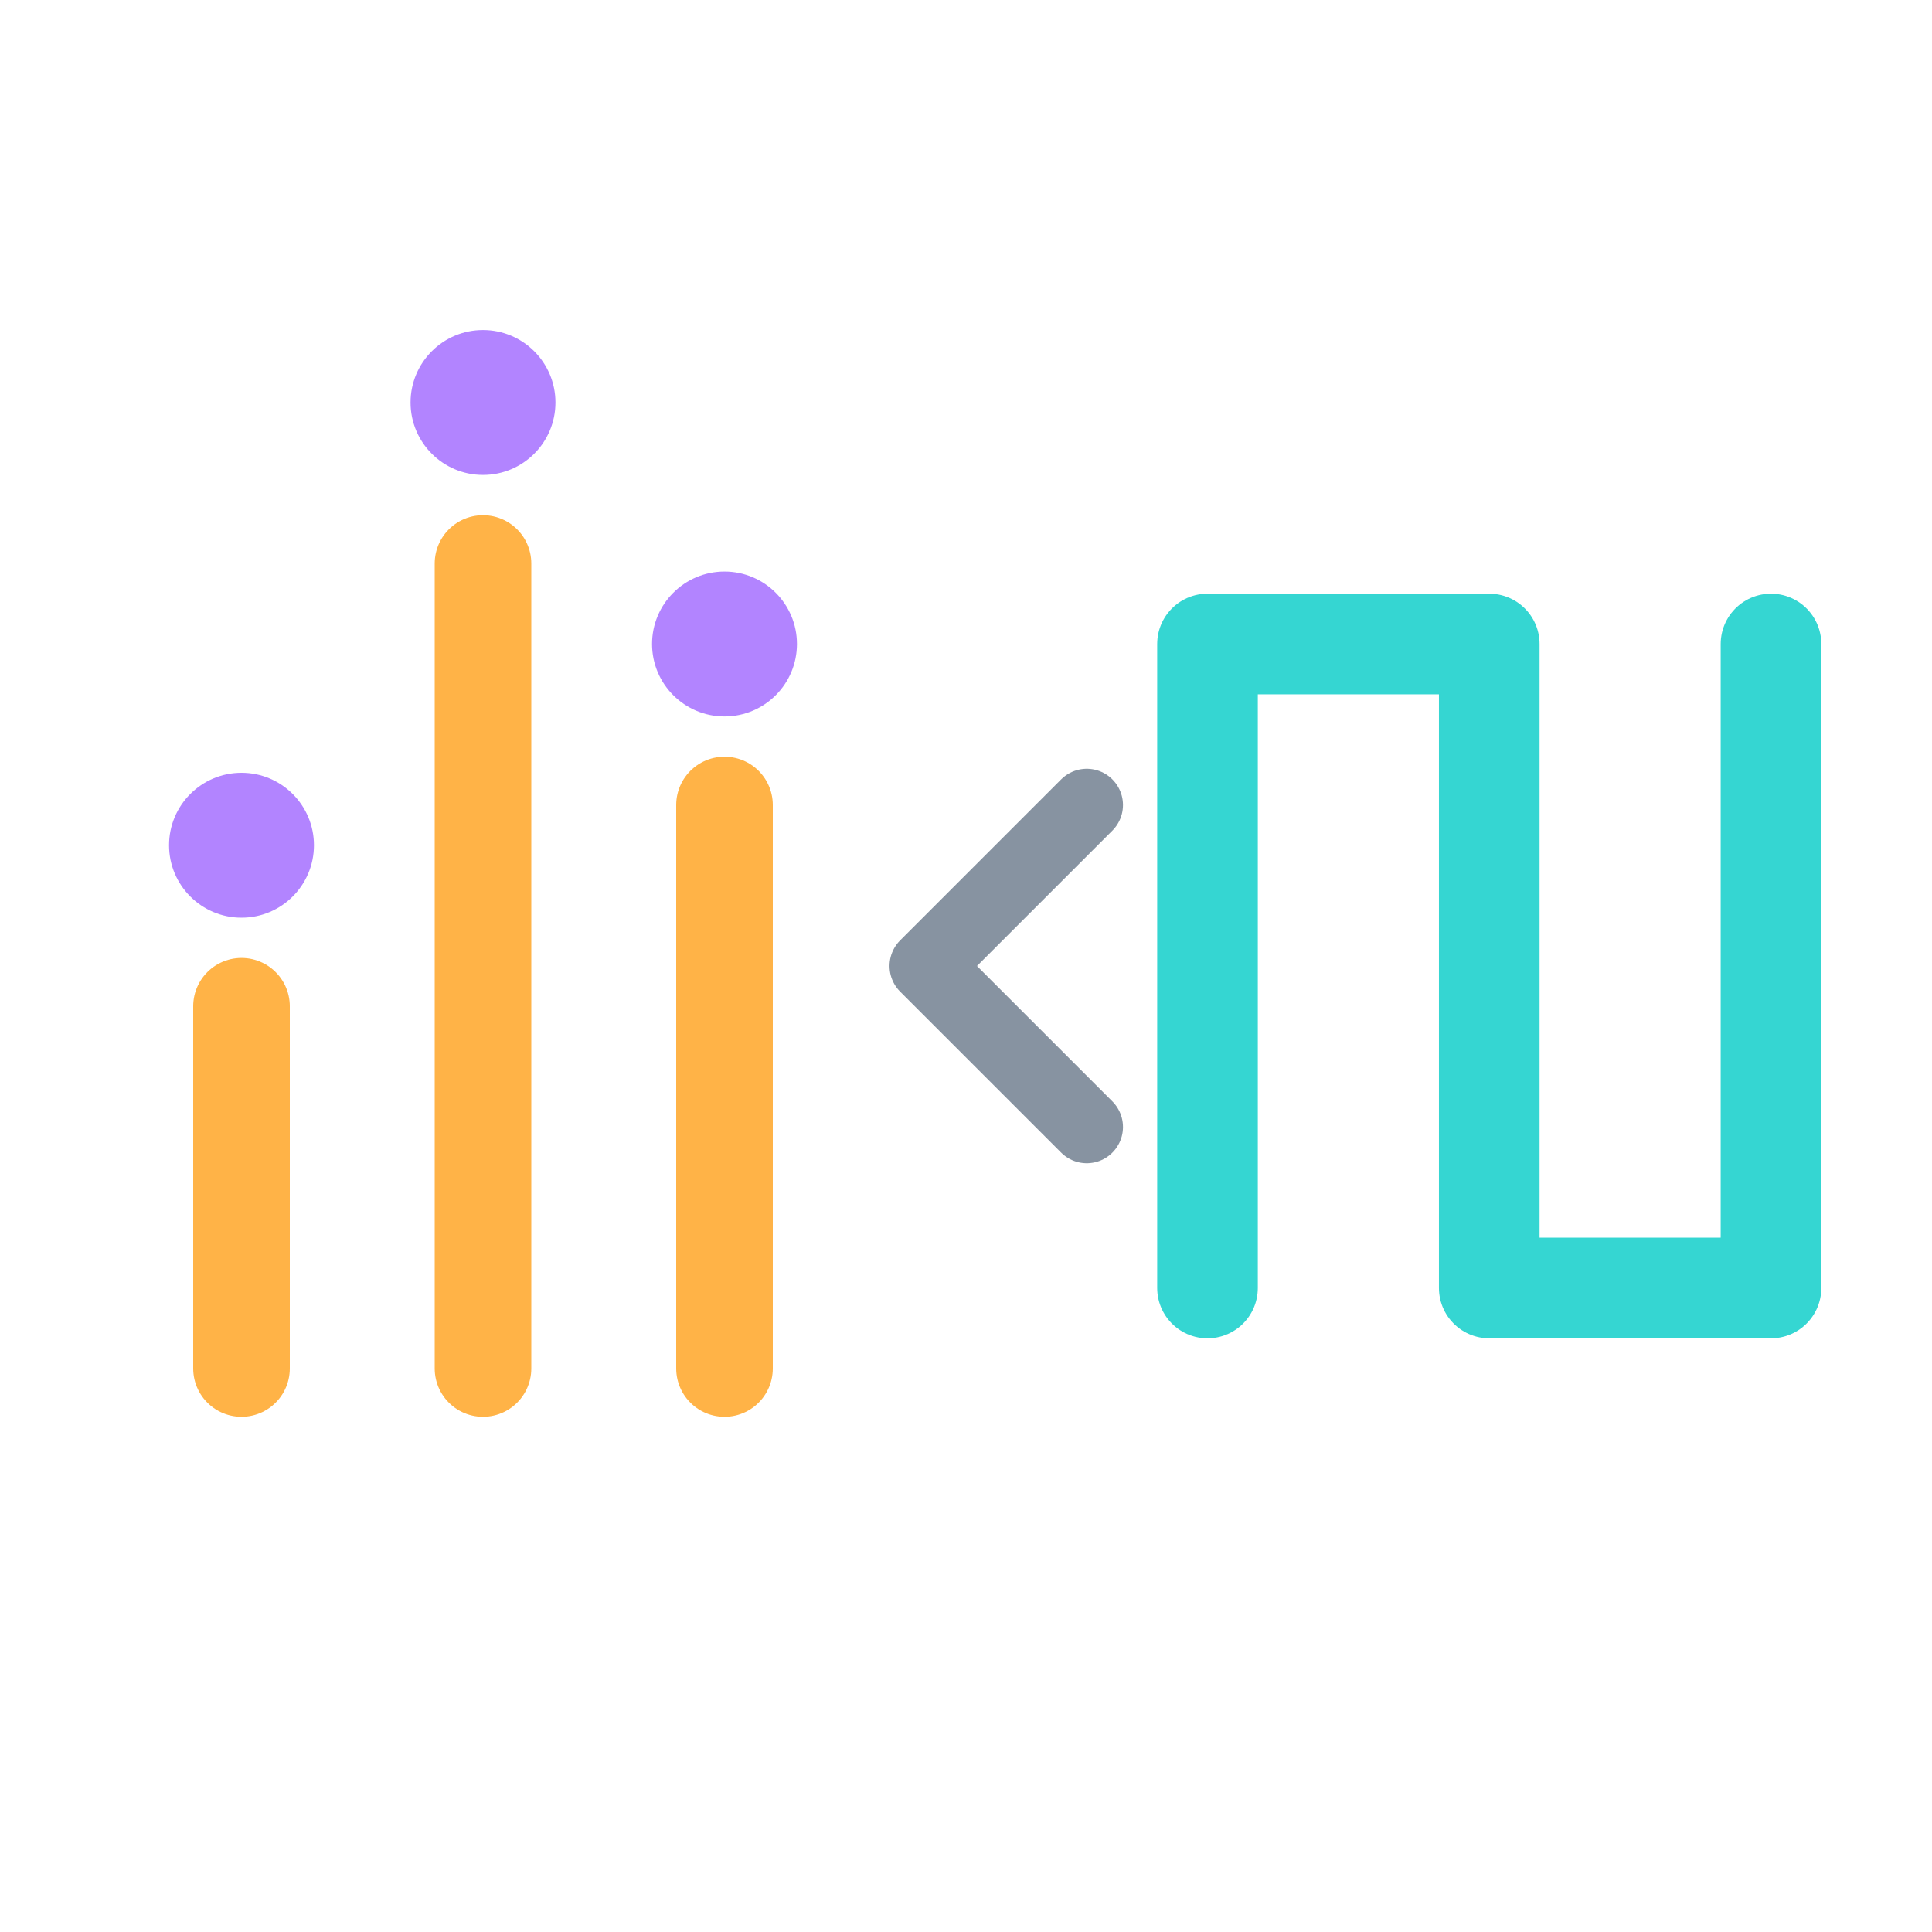
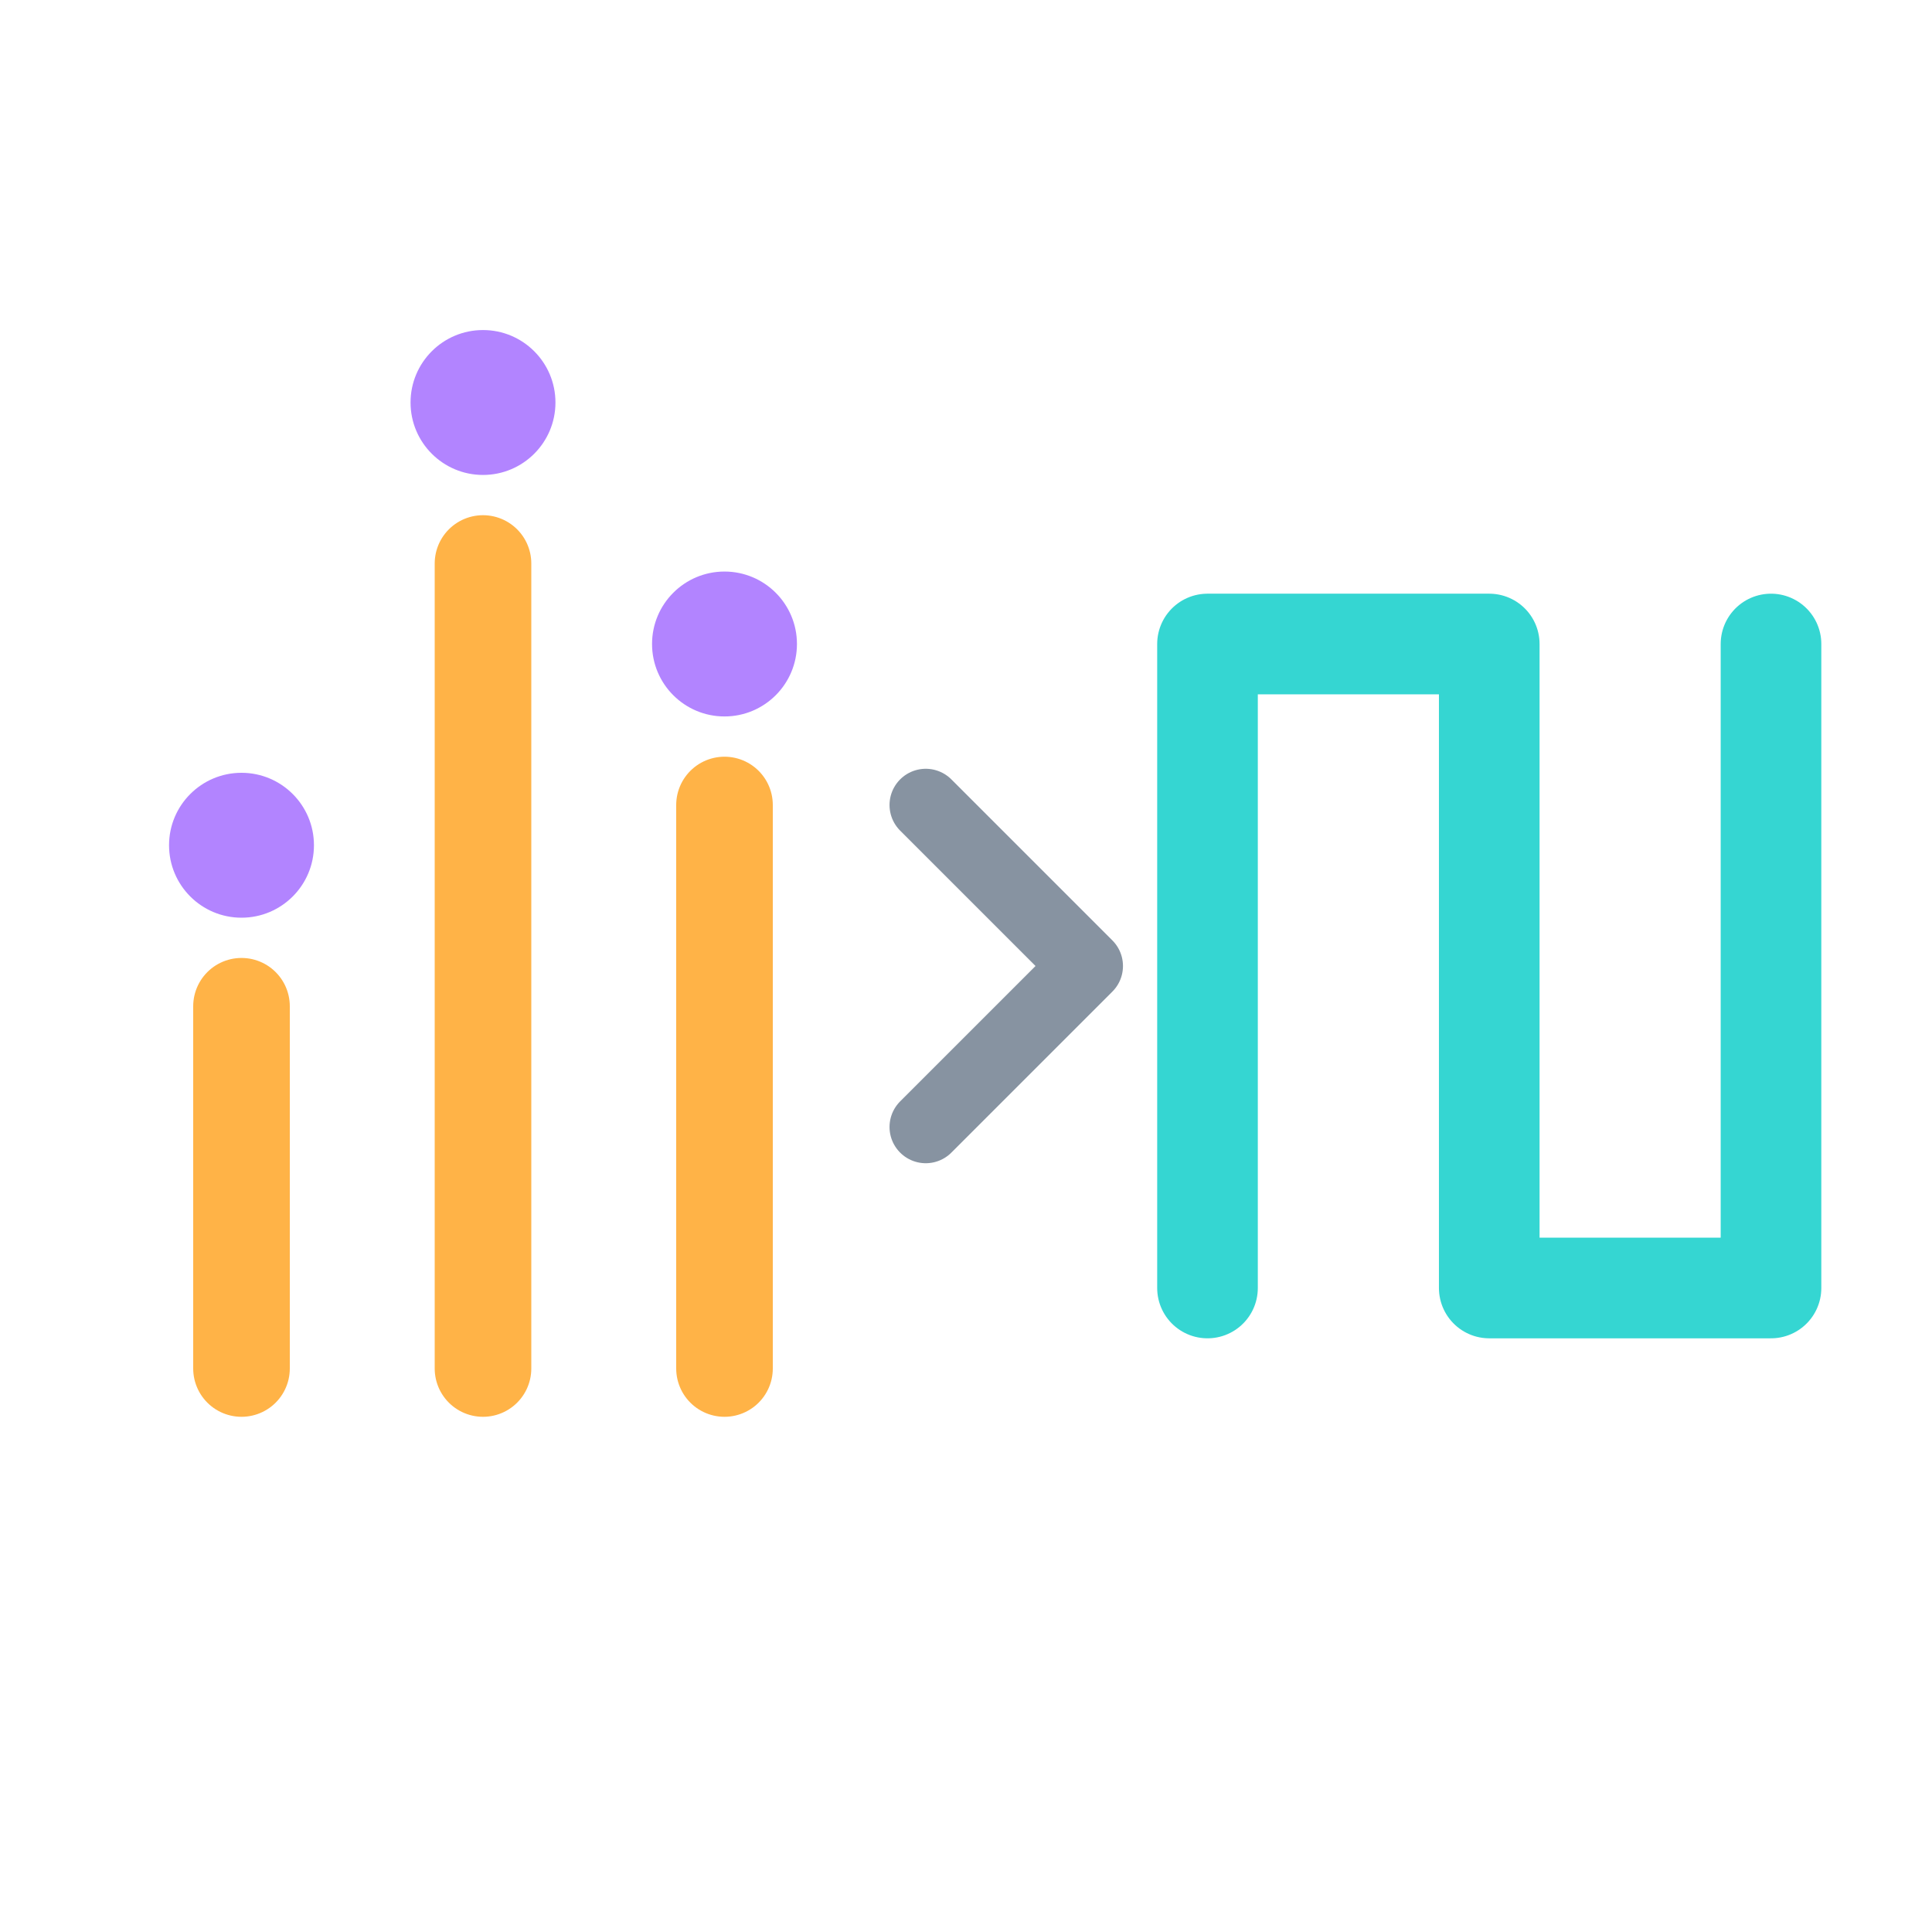
<svg xmlns="http://www.w3.org/2000/svg" viewBox="0 0 48 48">
  <g fill="none" stroke-linecap="round" stroke-linejoin="round">
    <path d="M6 34V25M12 34V14M18 34V20" stroke="#ffb347" stroke-width="2.4" />
    <circle cx="6" cy="21" r="1.8" fill="#b284ff" />
    <circle cx="12" cy="10" r="1.8" fill="#b284ff" />
    <circle cx="18" cy="16" r="1.8" fill="#b284ff" />
-     <path d="m27 20-4 4 4 4" stroke="#8793a1" stroke-width="1.8" />
+     <path d="m23 20 4 4-4 4" stroke="#8793a1" stroke-width="1.8" />
    <path d="M30 32V16h7v16h7V16" stroke="#35d6d2" stroke-width="2.5" />
  </g>
</svg>
